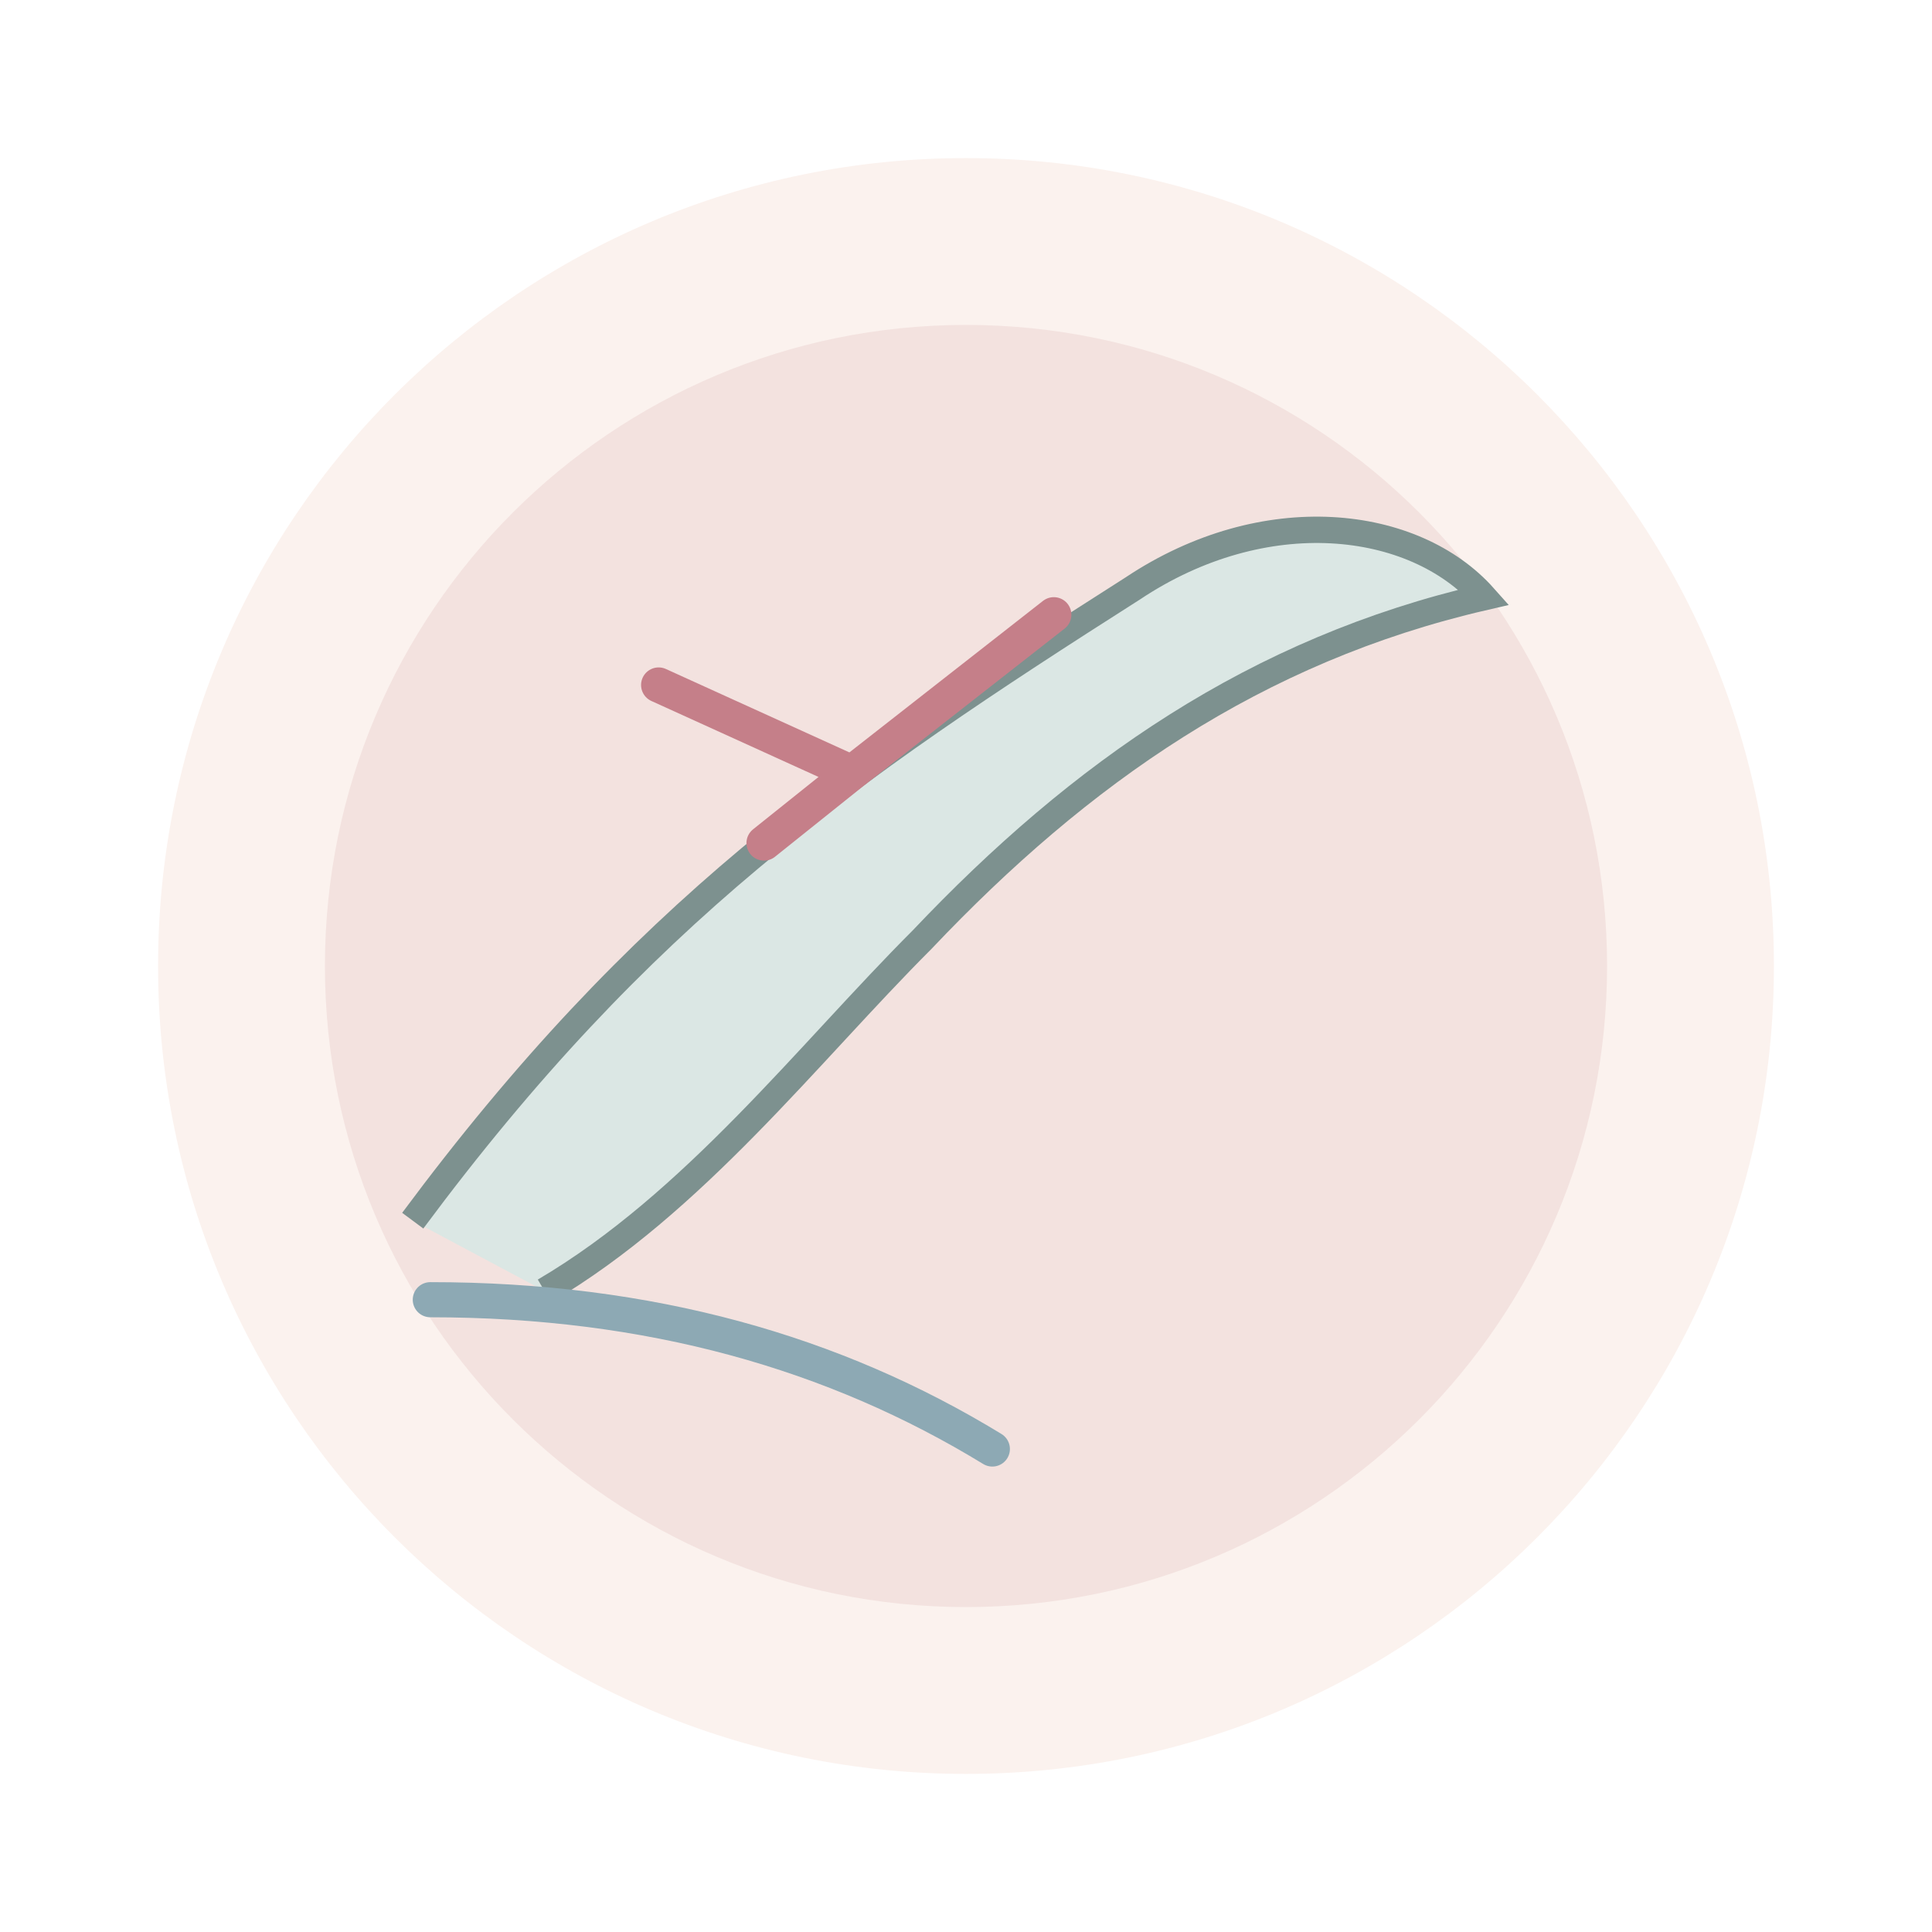
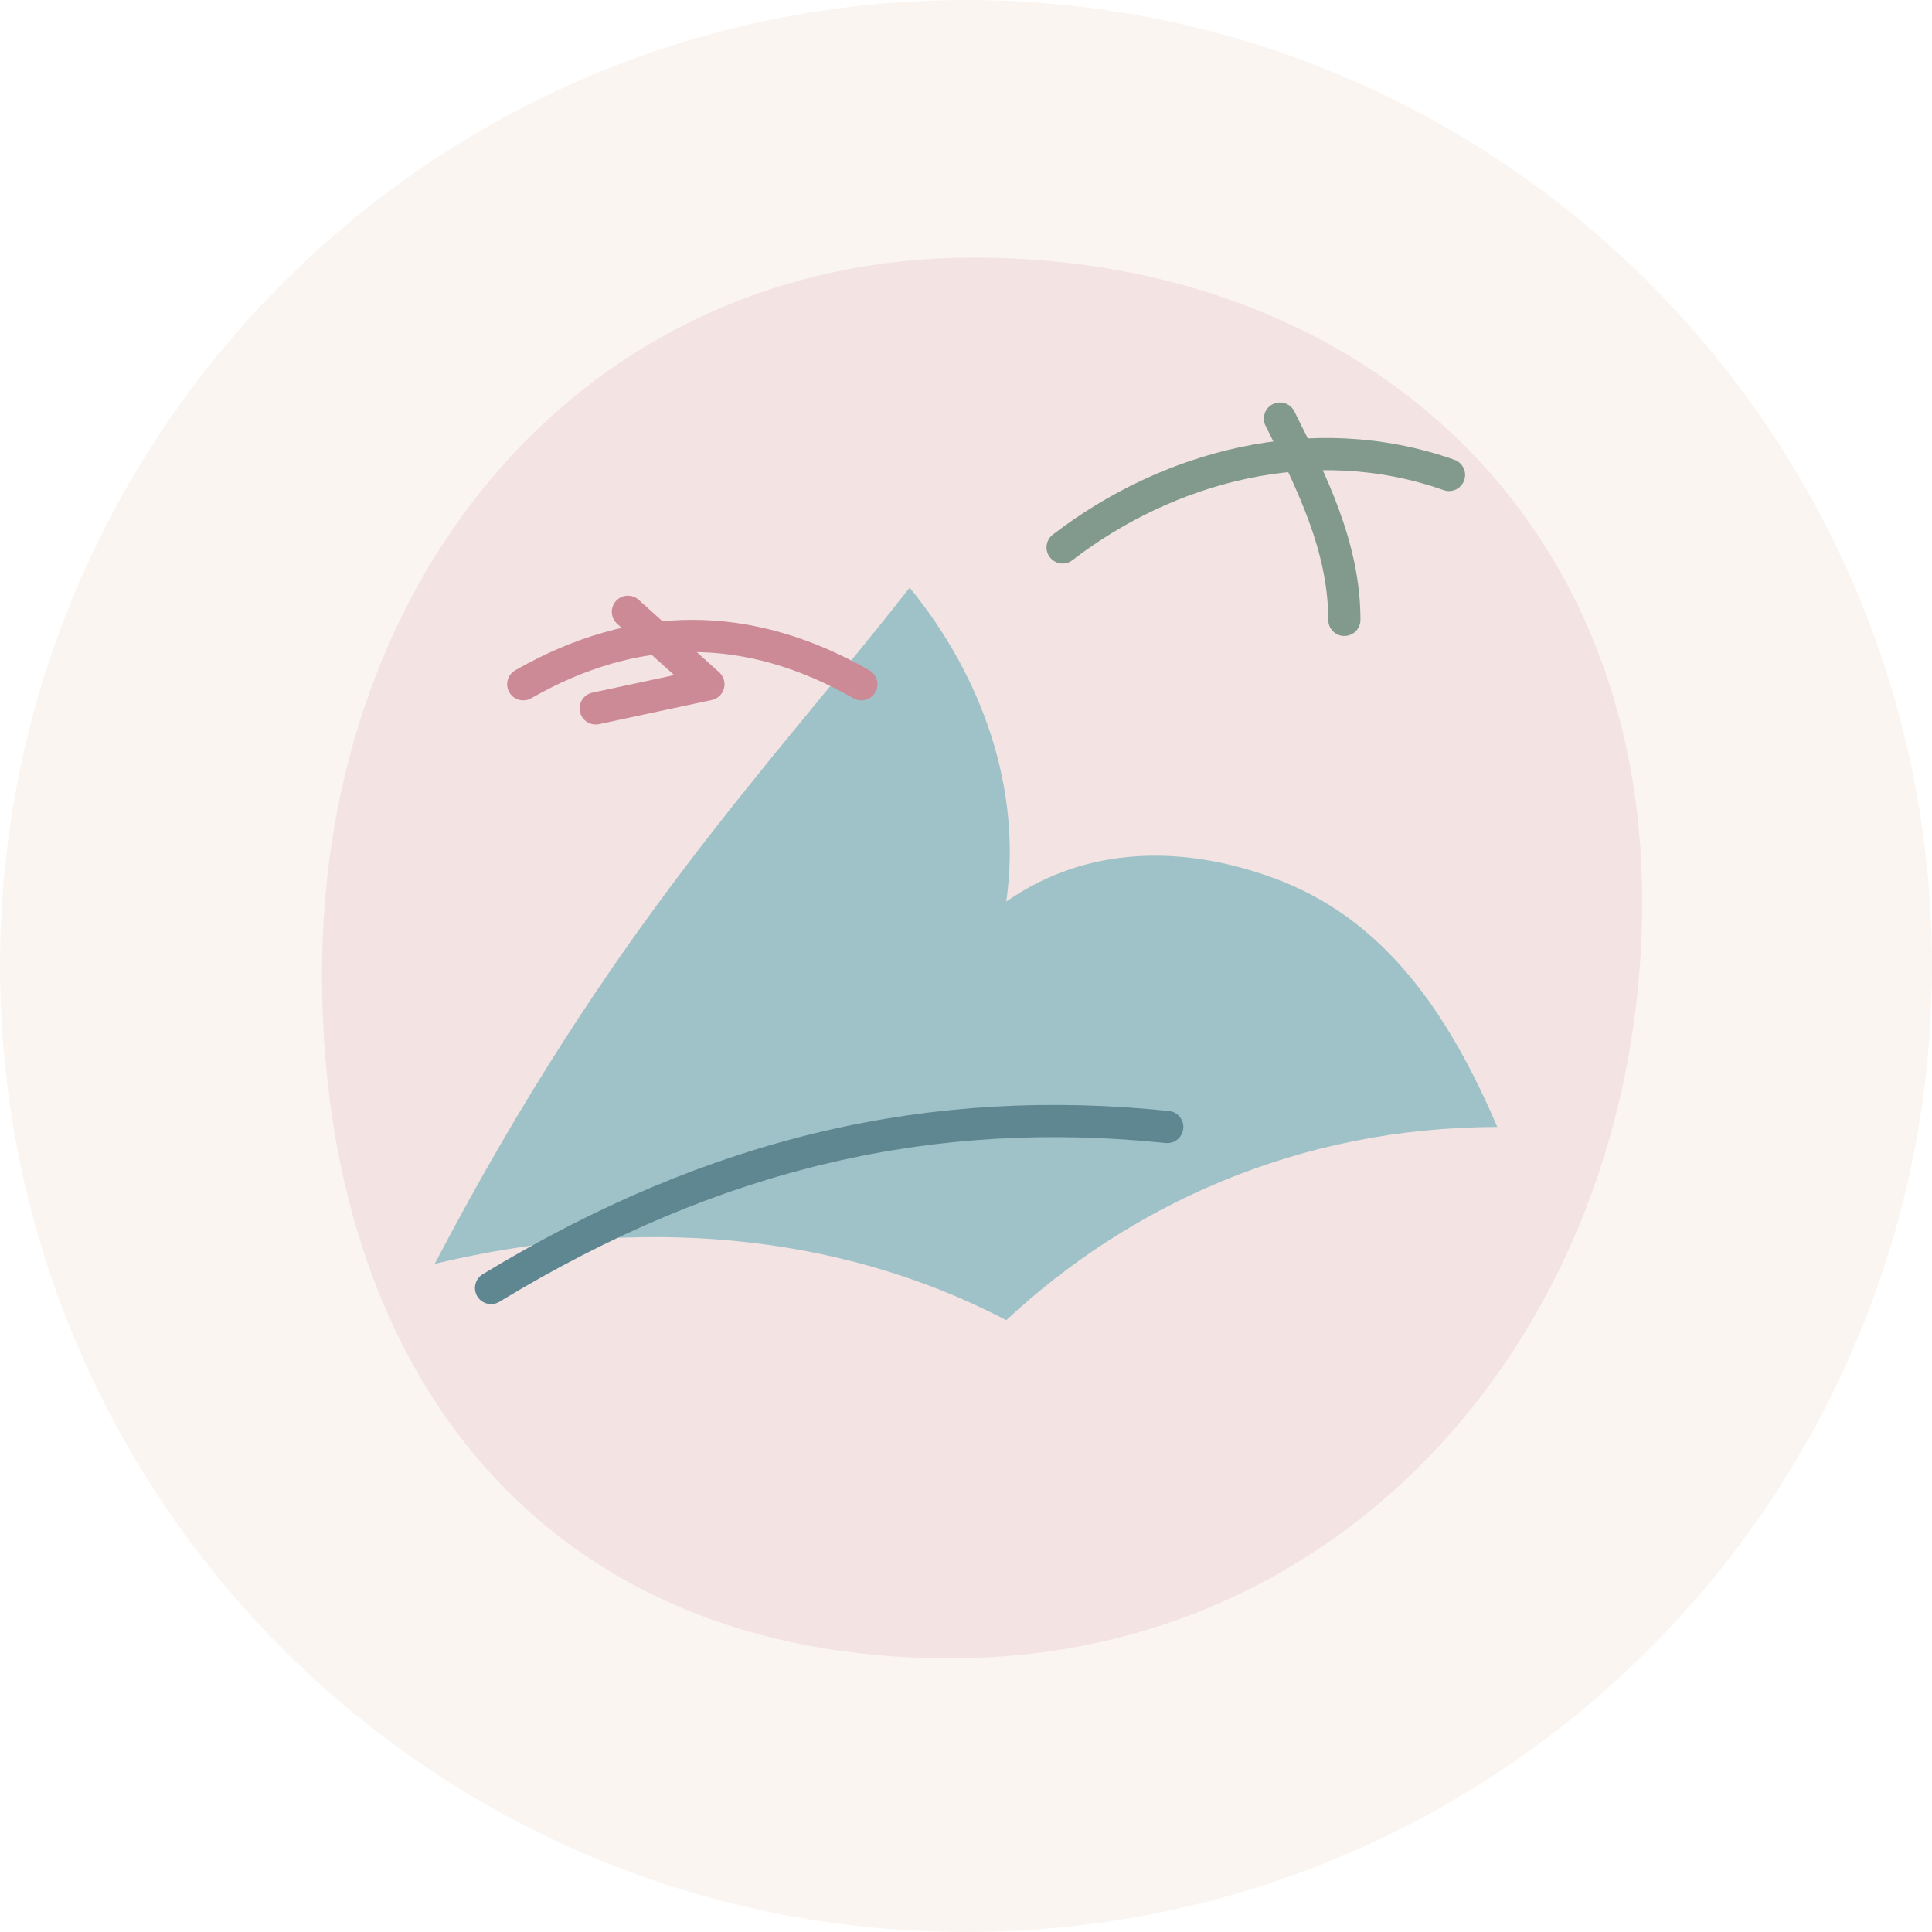
- <svg xmlns="http://www.w3.org/2000/svg" viewBox="0 0 220 220">
-   <circle cx="110" cy="110" r="92" fill="#fbf2ee" />
-   <circle cx="110" cy="110" r="73" fill="#f3e2df" />
-   <path d="M47 139c26-35 49-51 82-72 15-10 32-8 40 1-26 6-46 20-64 39-13 13-26 30-43 40" fill="#dbe7e4" stroke="#7d918f" stroke-width="3" />
-   <path d="M75 78l22 10-10 8m10-8 23-18" fill="none" stroke="#c57f89" stroke-width="4" stroke-linecap="round" stroke-linejoin="round" />
-   <path d="M49 148c25 0 46 6 64 17" fill="none" stroke="#8da9b4" stroke-width="4" stroke-linecap="round" />
+ <svg xmlns="http://www.w3.org/2000/svg" viewBox="0 0 240 240" fill="none">
+   <rect width="240" height="240" rx="120" fill="#FBF5F1" />
+   <path d="M40 121c0-50 33-89 81-89 47 0 83 31 83 80 0 51-35 94-86 94-50 0-78-35-78-85Z" fill="#F3E3E2" />
+   <g stroke-linecap="round" stroke-linejoin="round">
+     <path d="M54 157c22-42 41-61 59-84 9 11 14 25 12 39 10-7 22-7 33-3 14 5 22 17 28 31-25 0-46 10-61 24-21-11-46-13-71-7Z" fill="#9FC2C8" stroke="none" />
+     <path d="M61 160c28-17 55-23 84-20" stroke="#5F8791" stroke-width="4" />
+     <path d="M65 85c14-8 28-8 42 0" stroke="#CC8996" stroke-width="4" />
+     <path d="M78 76l10 9-14 3" stroke="#CC8996" stroke-width="4" />
+     <path d="M132 68c13-10 31-15 48-9" stroke="#82998E" stroke-width="4" />
+     <path d="M159 52c4 8 8 16 8 25" stroke="#82998E" stroke-width="4" />
+   </g>
</svg>
